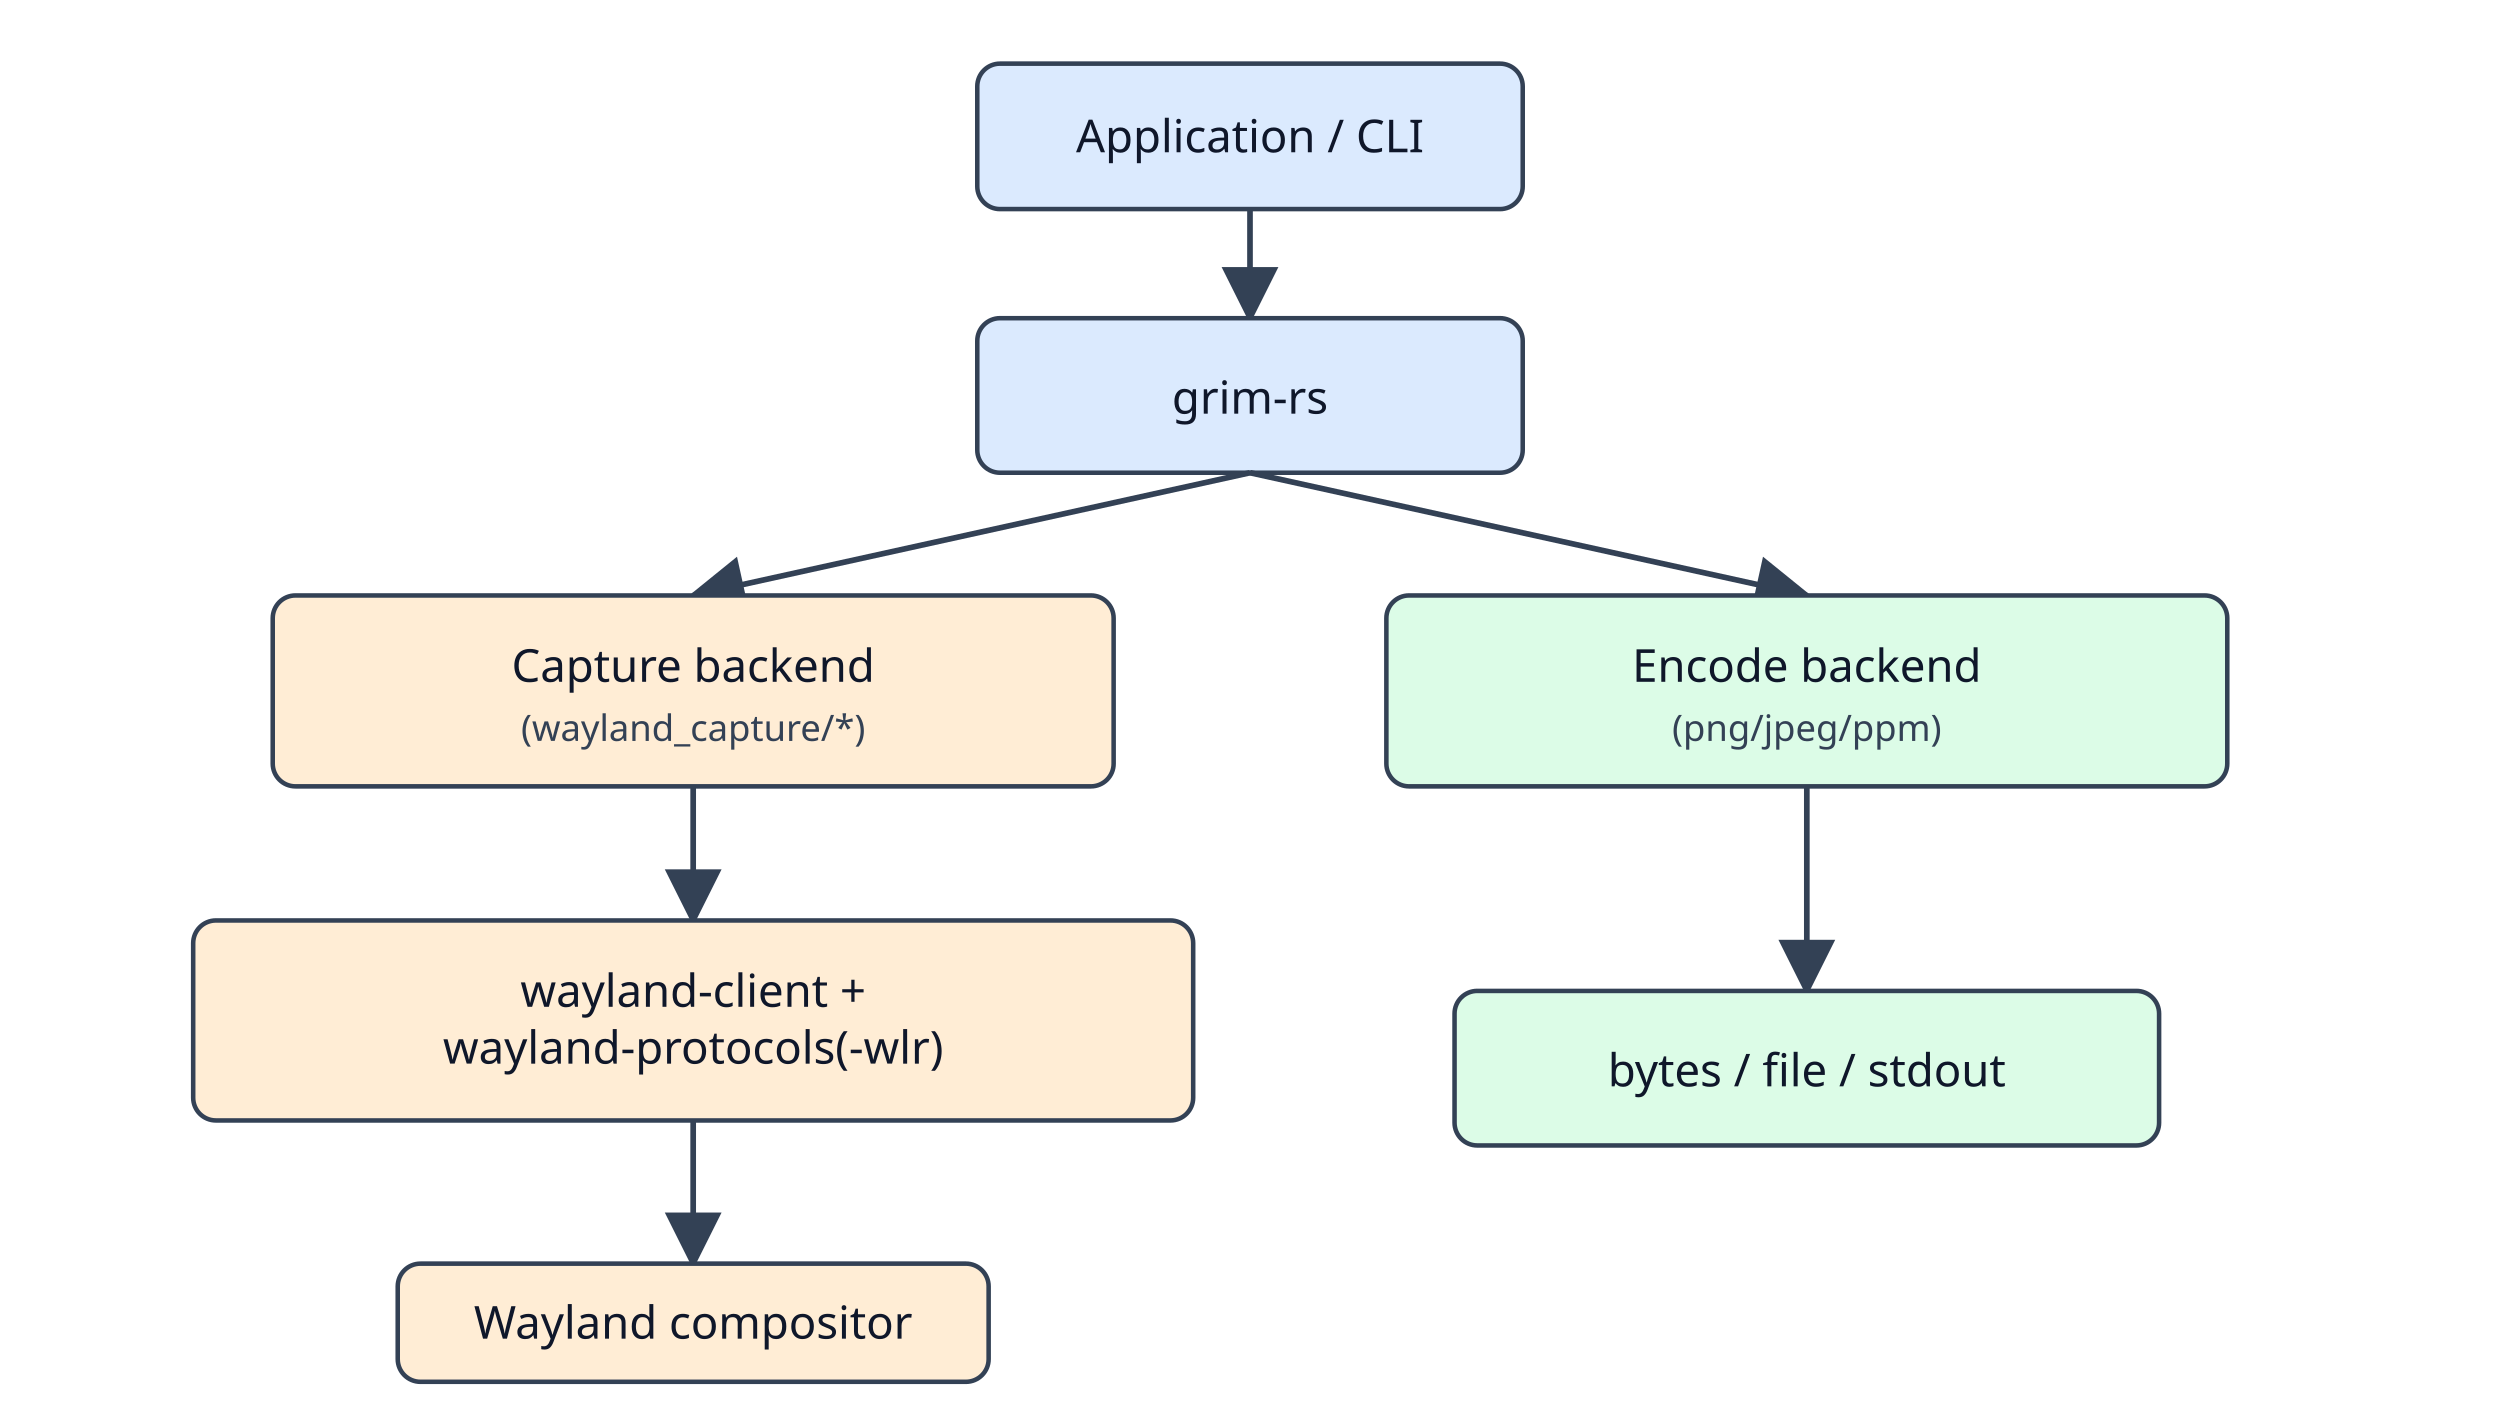
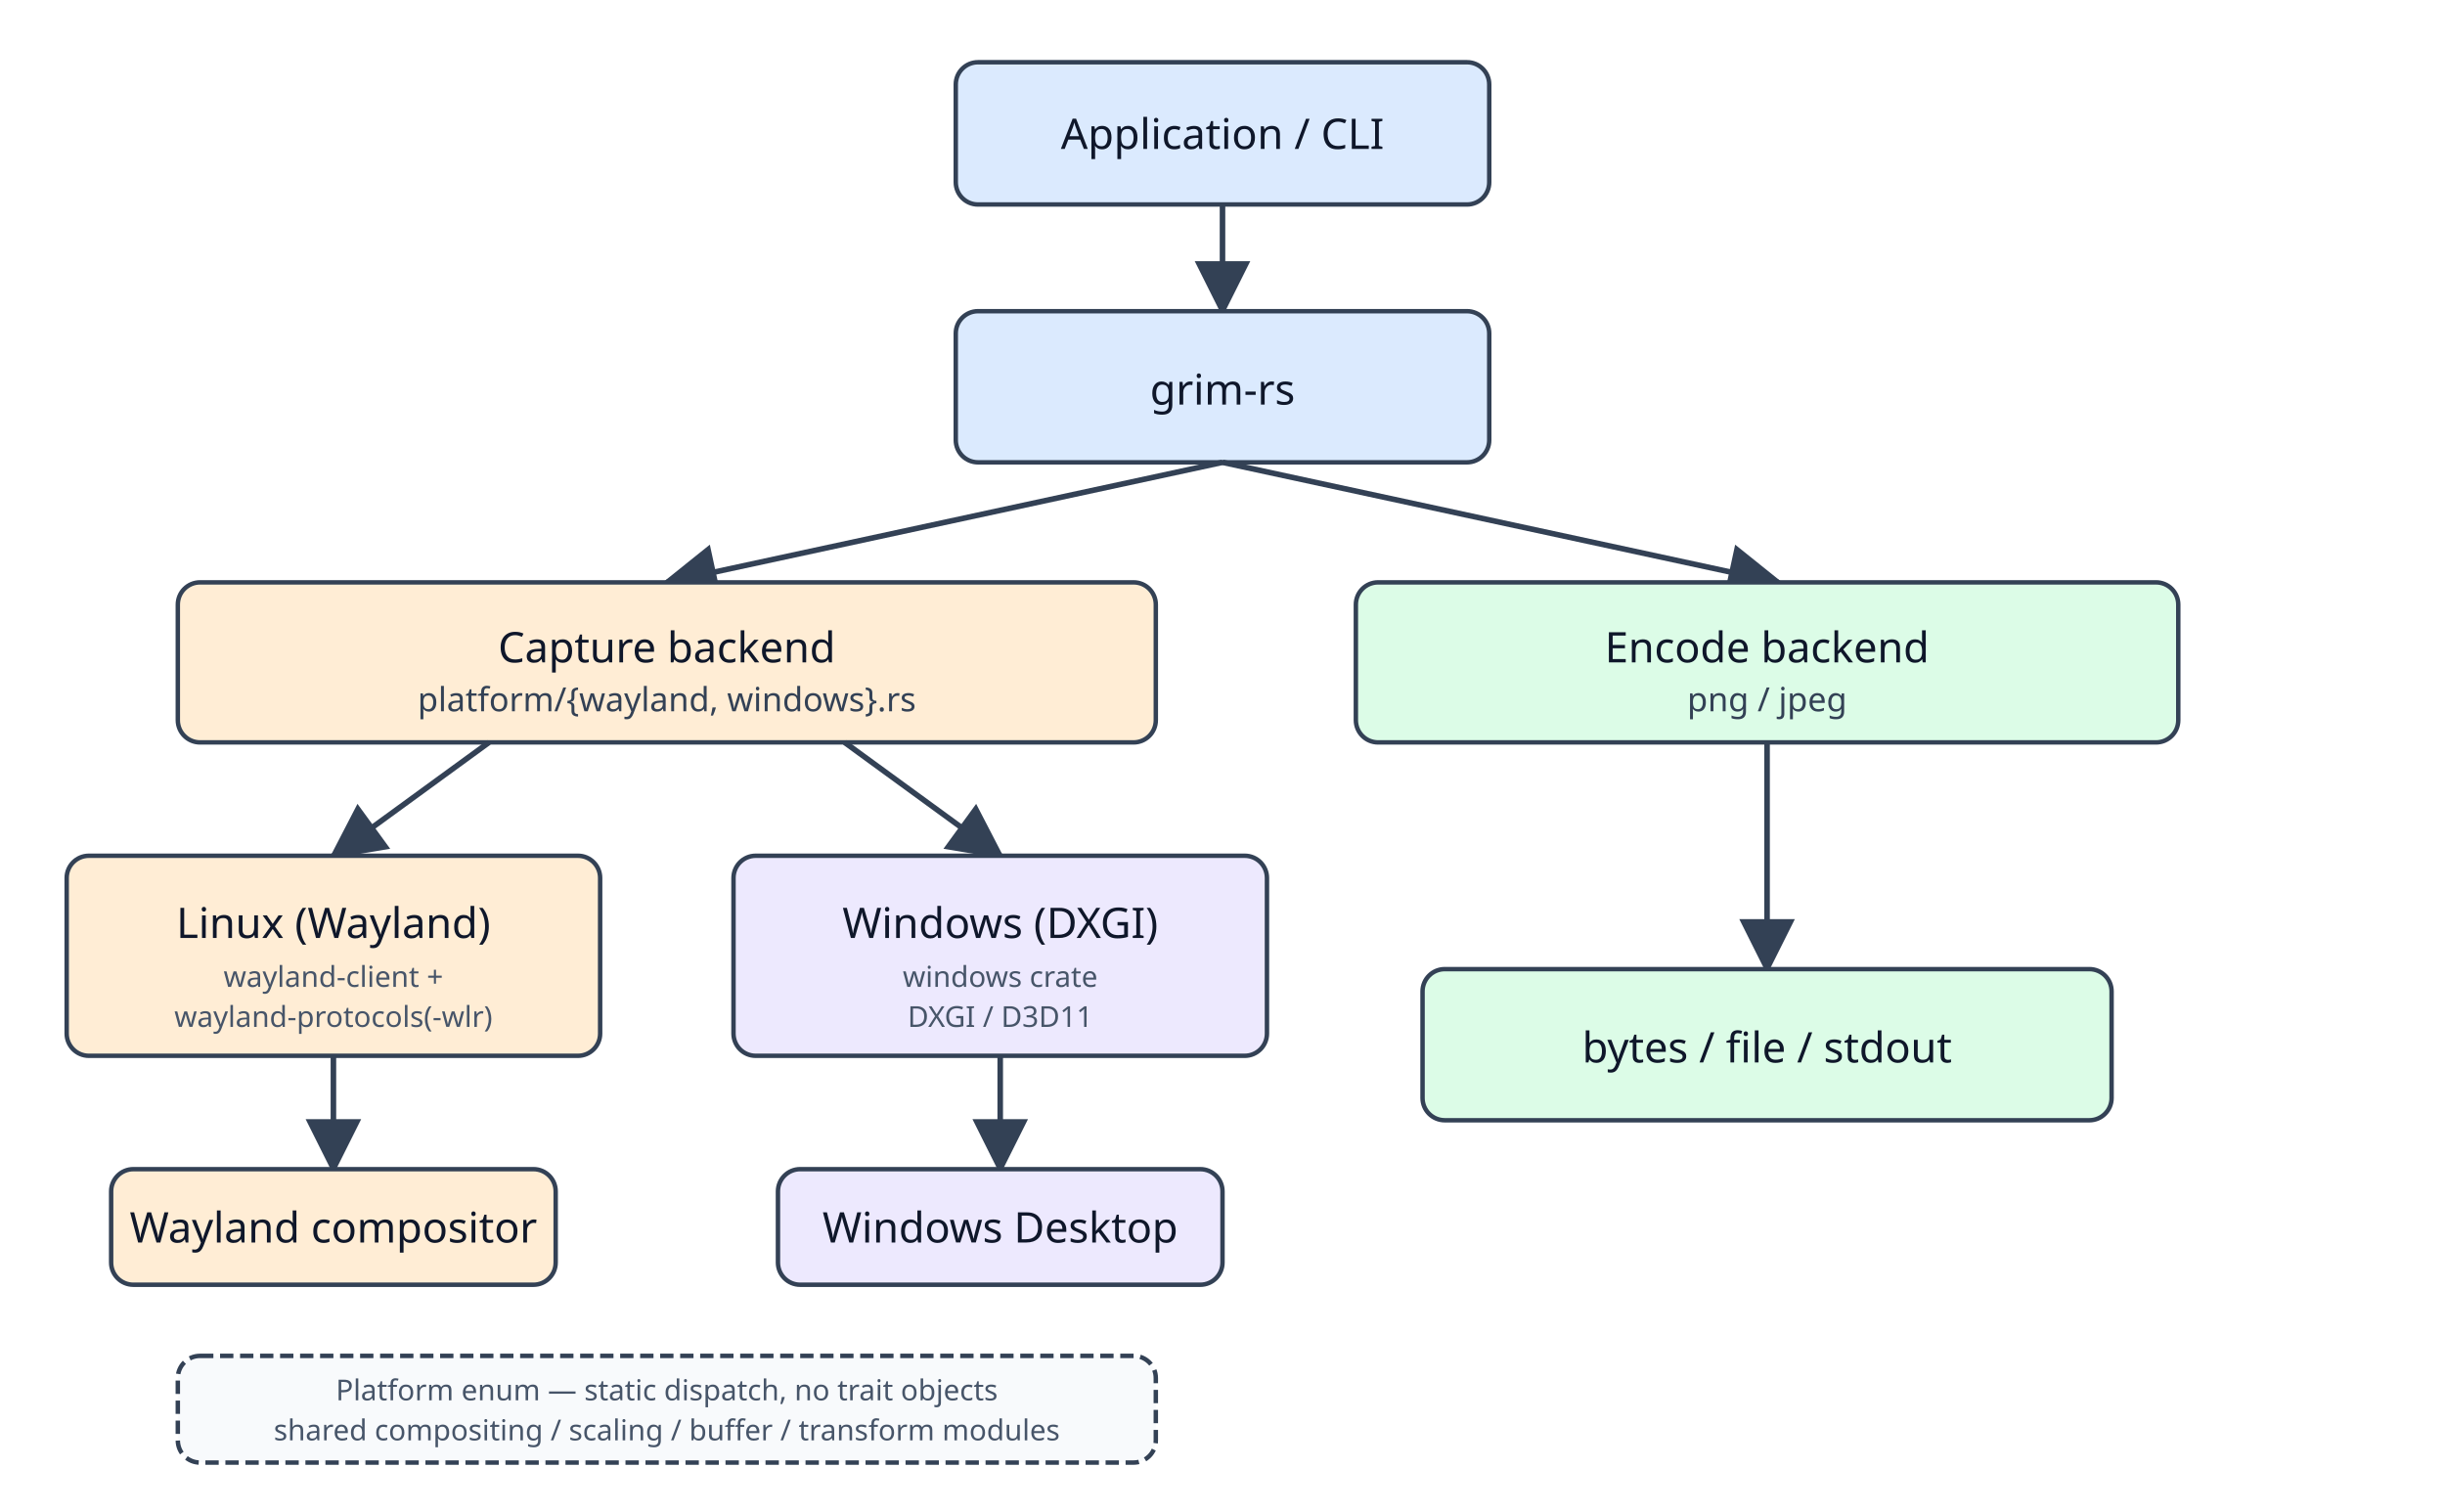
- <svg xmlns="http://www.w3.org/2000/svg" width="1100" height="620" viewBox="0 0 1100 620" role="img" aria-labelledby="title desc">
+ <svg xmlns="http://www.w3.org/2000/svg" width="1100" height="680" viewBox="0 0 1100 680" role="img" aria-labelledby="title desc">
  <defs>
    <style>
      .box { fill: #f8fafc; stroke: #334155; stroke-width: 2; rx: 10; }
      .box-blue { fill: #dbeafe; }
      .box-green { fill: #dcfce7; }
      .box-orange { fill: #ffedd5; }
-       .txt { fill: #0f172a; font: 20px "Fira Sans", "Segoe UI", sans-serif; }
-       .sub { fill: #334155; font: 16px "Fira Sans", "Segoe UI", sans-serif; }
+       .box-purple { fill: #ede9fe; }
+       .txt { fill: #0f172a; font: 19px "Fira Sans", "Segoe UI", sans-serif; }
+       .sub { fill: #334155; font: 15px "Fira Sans", "Segoe UI", sans-serif; }
+       .sub-sm { fill: #475569; font: 13px "Fira Sans", "Segoe UI", sans-serif; }
      .arrow { stroke: #334155; stroke-width: 2.5; fill: none; marker-end: url(#m); }
    </style>
    <marker id="m" markerWidth="10" markerHeight="10" refX="9" refY="5" orient="auto" markerUnits="strokeWidth">
      <path d="M0,0 L10,5 L0,10 z" fill="#334155" />
    </marker>
  </defs>
  <rect class="box box-blue" x="430" y="28" width="240" height="64" />
  <text class="txt" x="550" y="67" text-anchor="middle">Application / CLI</text>
  <line class="arrow" x1="550" y1="92" x2="550" y2="140" />
  <rect class="box box-blue" x="430" y="140" width="240" height="68" />
  <text class="txt" x="550" y="182" text-anchor="middle">grim-rs</text>
-   <line class="arrow" x1="550" y1="208" x2="305" y2="262" />
-   <line class="arrow" x1="550" y1="208" x2="795" y2="262" />
-   <rect class="box box-orange" x="120" y="262" width="370" height="84" />
-   <text class="txt" x="305" y="300" text-anchor="middle">Capture backend</text>
-   <text class="sub" x="305" y="326" text-anchor="middle">(wayland_capture/*)</text>
-   <line class="arrow" x1="305" y1="346" x2="305" y2="405" />
-   <rect class="box box-orange" x="85" y="405" width="440" height="88" />
-   <text class="txt" x="305" y="443" text-anchor="middle">wayland-client +</text>
-   <text class="txt" x="305" y="468" text-anchor="middle">wayland-protocols(-wlr)</text>
-   <line class="arrow" x1="305" y1="493" x2="305" y2="556" />
-   <rect class="box box-orange" x="175" y="556" width="260" height="52" />
-   <text class="txt" x="305" y="589" text-anchor="middle">Wayland compositor</text>
-   <rect class="box box-green" x="610" y="262" width="370" height="84" />
-   <text class="txt" x="795" y="300" text-anchor="middle">Encode backend</text>
-   <text class="sub" x="795" y="326" text-anchor="middle">(png/jpeg/ppm)</text>
-   <line class="arrow" x1="795" y1="346" x2="795" y2="436" />
+   <line class="arrow" x1="550" y1="208" x2="300" y2="262" />
+   <line class="arrow" x1="550" y1="208" x2="800" y2="262" />
+   <rect class="box box-orange" x="80" y="262" width="440" height="72" />
+   <text class="txt" x="300" y="298" text-anchor="middle">Capture backend</text>
+   <text class="sub" x="300" y="320" text-anchor="middle">platform/{wayland, windows}.rs</text>
+   <line class="arrow" x1="220" y1="334" x2="150" y2="385" />
+   <line class="arrow" x1="380" y1="334" x2="450" y2="385" />
+   <rect class="box box-orange" x="30" y="385" width="240" height="90" />
+   <text class="txt" x="150" y="422" text-anchor="middle">Linux (Wayland)</text>
+   <text class="sub-sm" x="150" y="444" text-anchor="middle">wayland-client +</text>
+   <text class="sub-sm" x="150" y="462" text-anchor="middle">wayland-protocols(-wlr)</text>
+   <line class="arrow" x1="150" y1="475" x2="150" y2="526" />
+   <rect class="box box-orange" x="50" y="526" width="200" height="52" />
+   <text class="txt" x="150" y="559" text-anchor="middle">Wayland compositor</text>
+   <rect class="box box-purple" x="330" y="385" width="240" height="90" />
+   <text class="txt" x="450" y="422" text-anchor="middle">Windows (DXGI)</text>
+   <text class="sub-sm" x="450" y="444" text-anchor="middle">windows crate</text>
+   <text class="sub-sm" x="450" y="462" text-anchor="middle">DXGI / D3D11</text>
+   <line class="arrow" x1="450" y1="475" x2="450" y2="526" />
+   <rect class="box box-purple" x="350" y="526" width="200" height="52" />
+   <text class="txt" x="450" y="559" text-anchor="middle">Windows Desktop</text>
+   <rect class="box" x="80" y="610" width="440" height="48" stroke-dasharray="6,3" />
+   <text class="sub-sm" x="300" y="630" text-anchor="middle">Platform enum — static dispatch, no trait objects</text>
+   <text class="sub-sm" x="300" y="648" text-anchor="middle">shared compositing / scaling / buffer / transform modules</text>
+   <rect class="box box-green" x="610" y="262" width="370" height="72" />
+   <text class="txt" x="795" y="298" text-anchor="middle">Encode backend</text>
+   <text class="sub" x="795" y="320" text-anchor="middle">png / jpeg</text>
+   <line class="arrow" x1="795" y1="334" x2="795" y2="436" />
  <rect class="box box-green" x="640" y="436" width="310" height="68" />
  <text class="txt" x="795" y="478" text-anchor="middle">bytes / file / stdout</text>
</svg>
